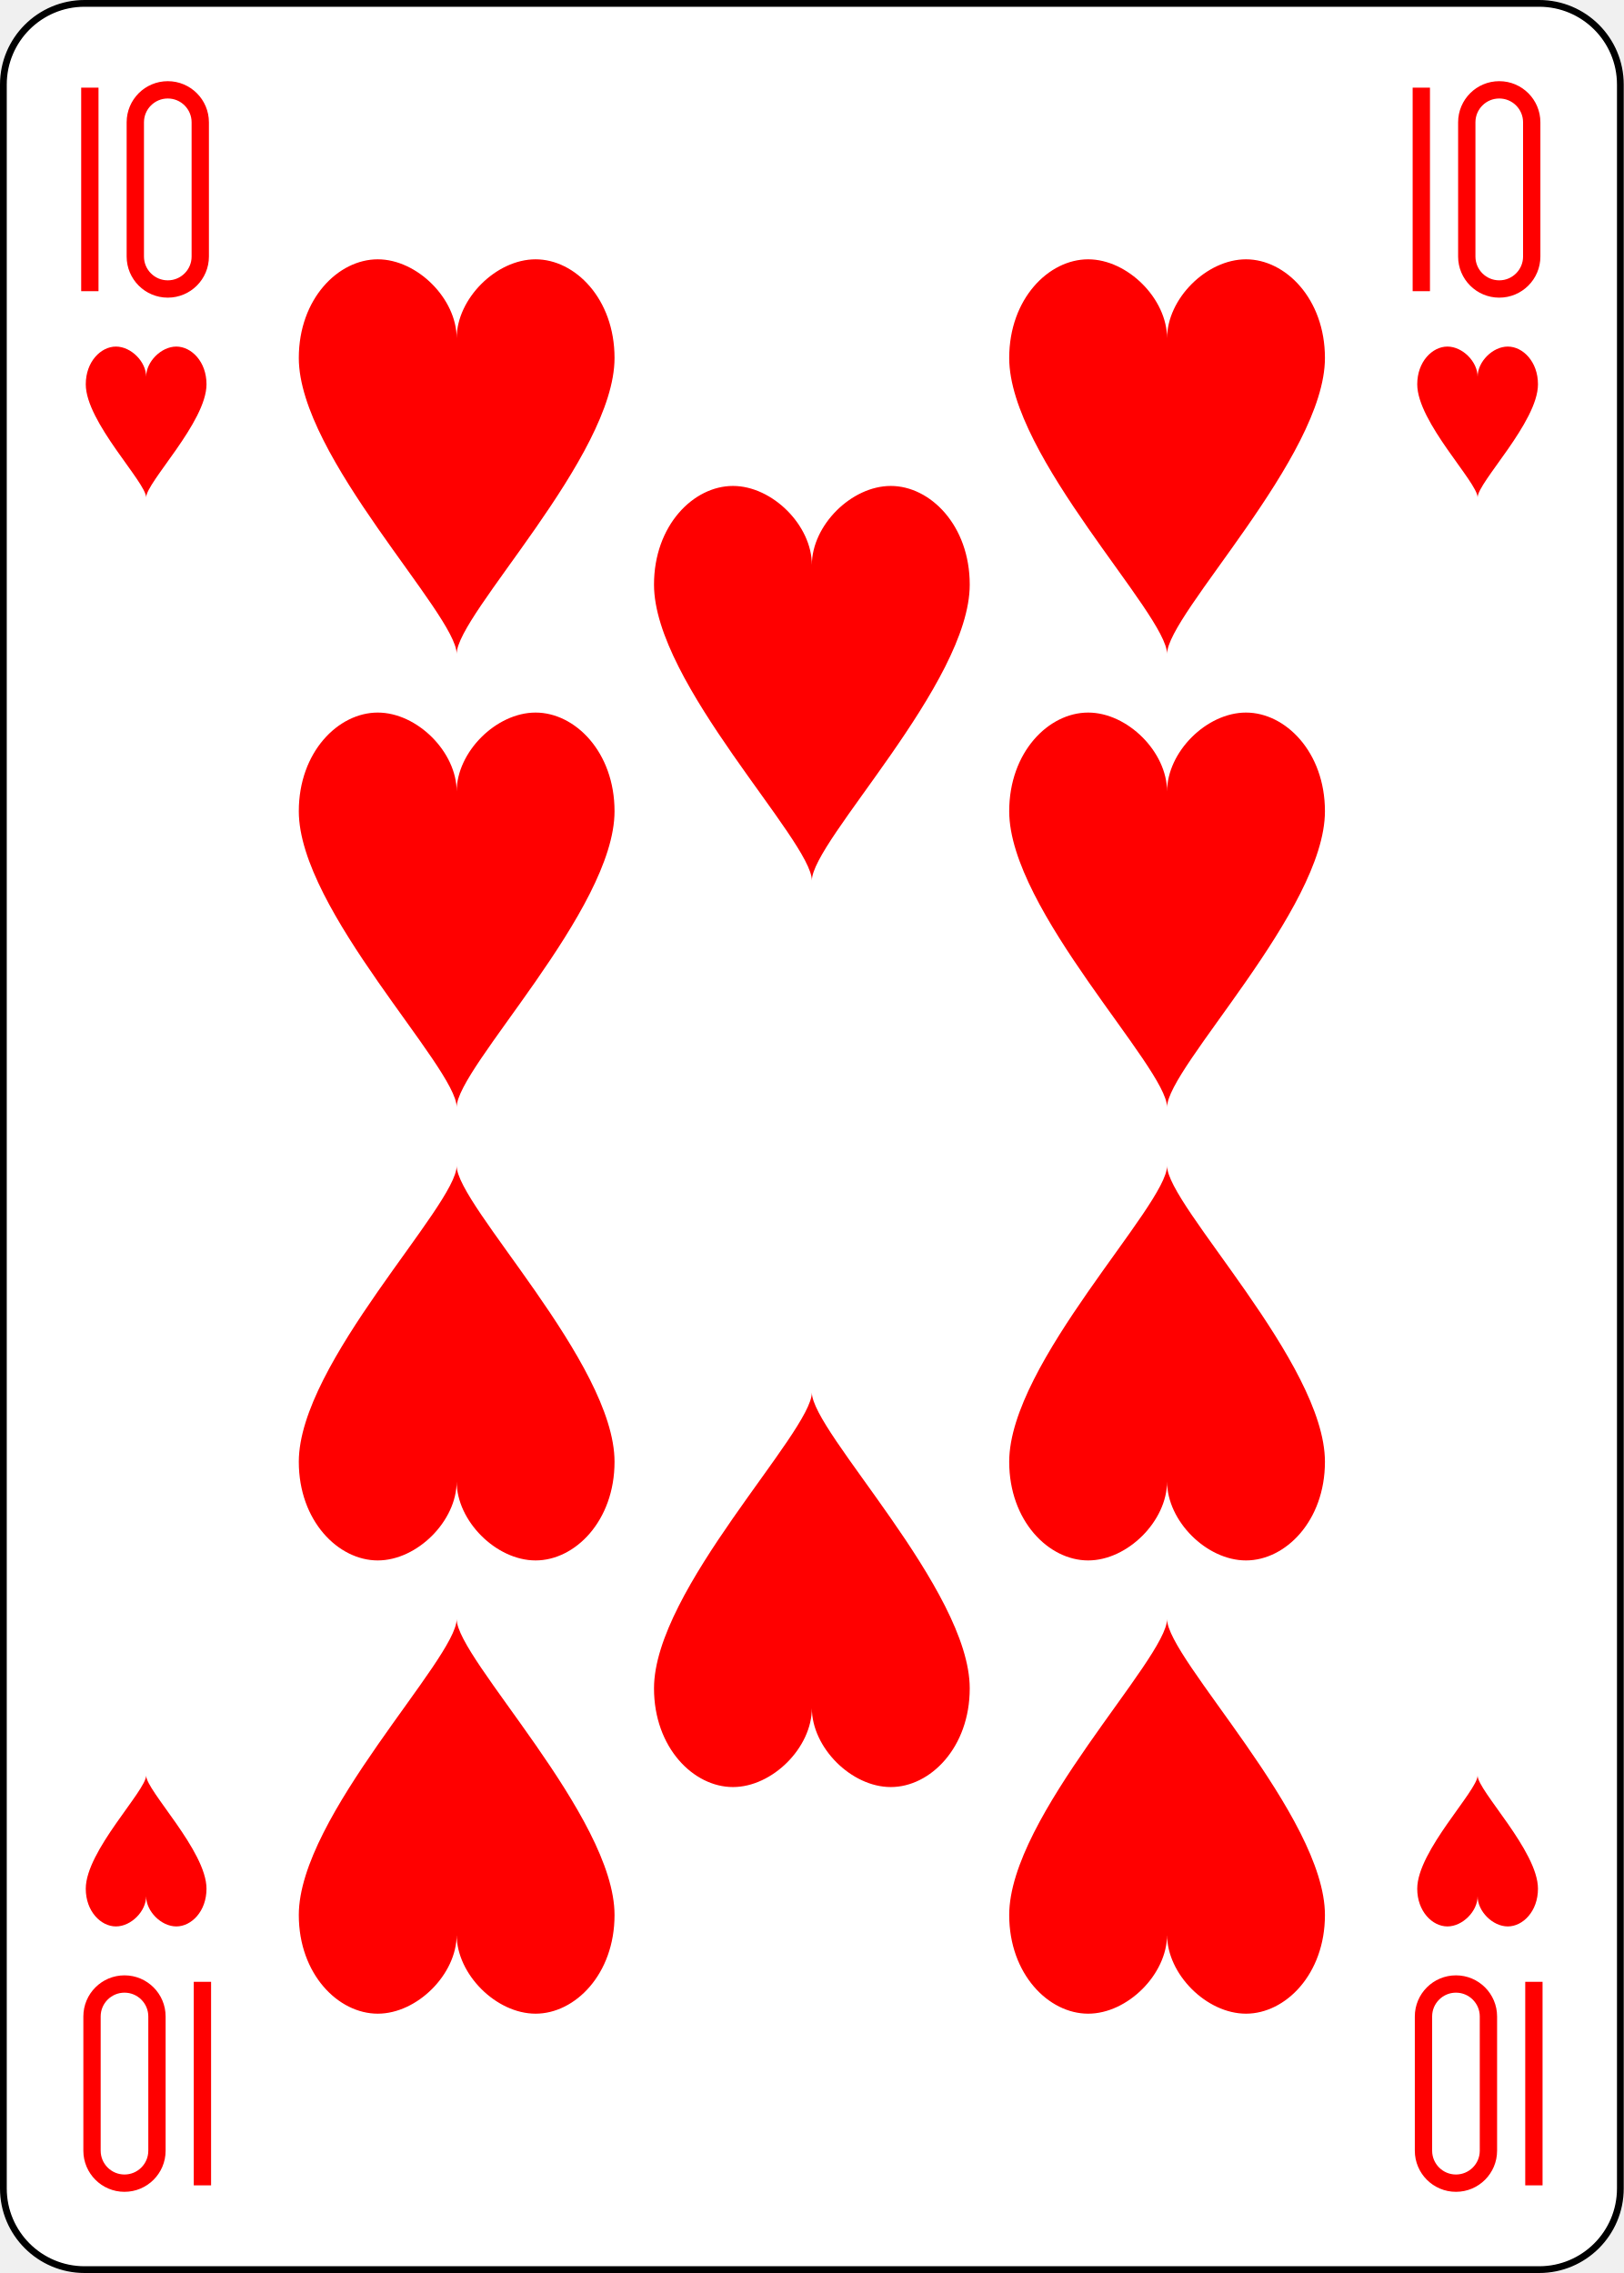
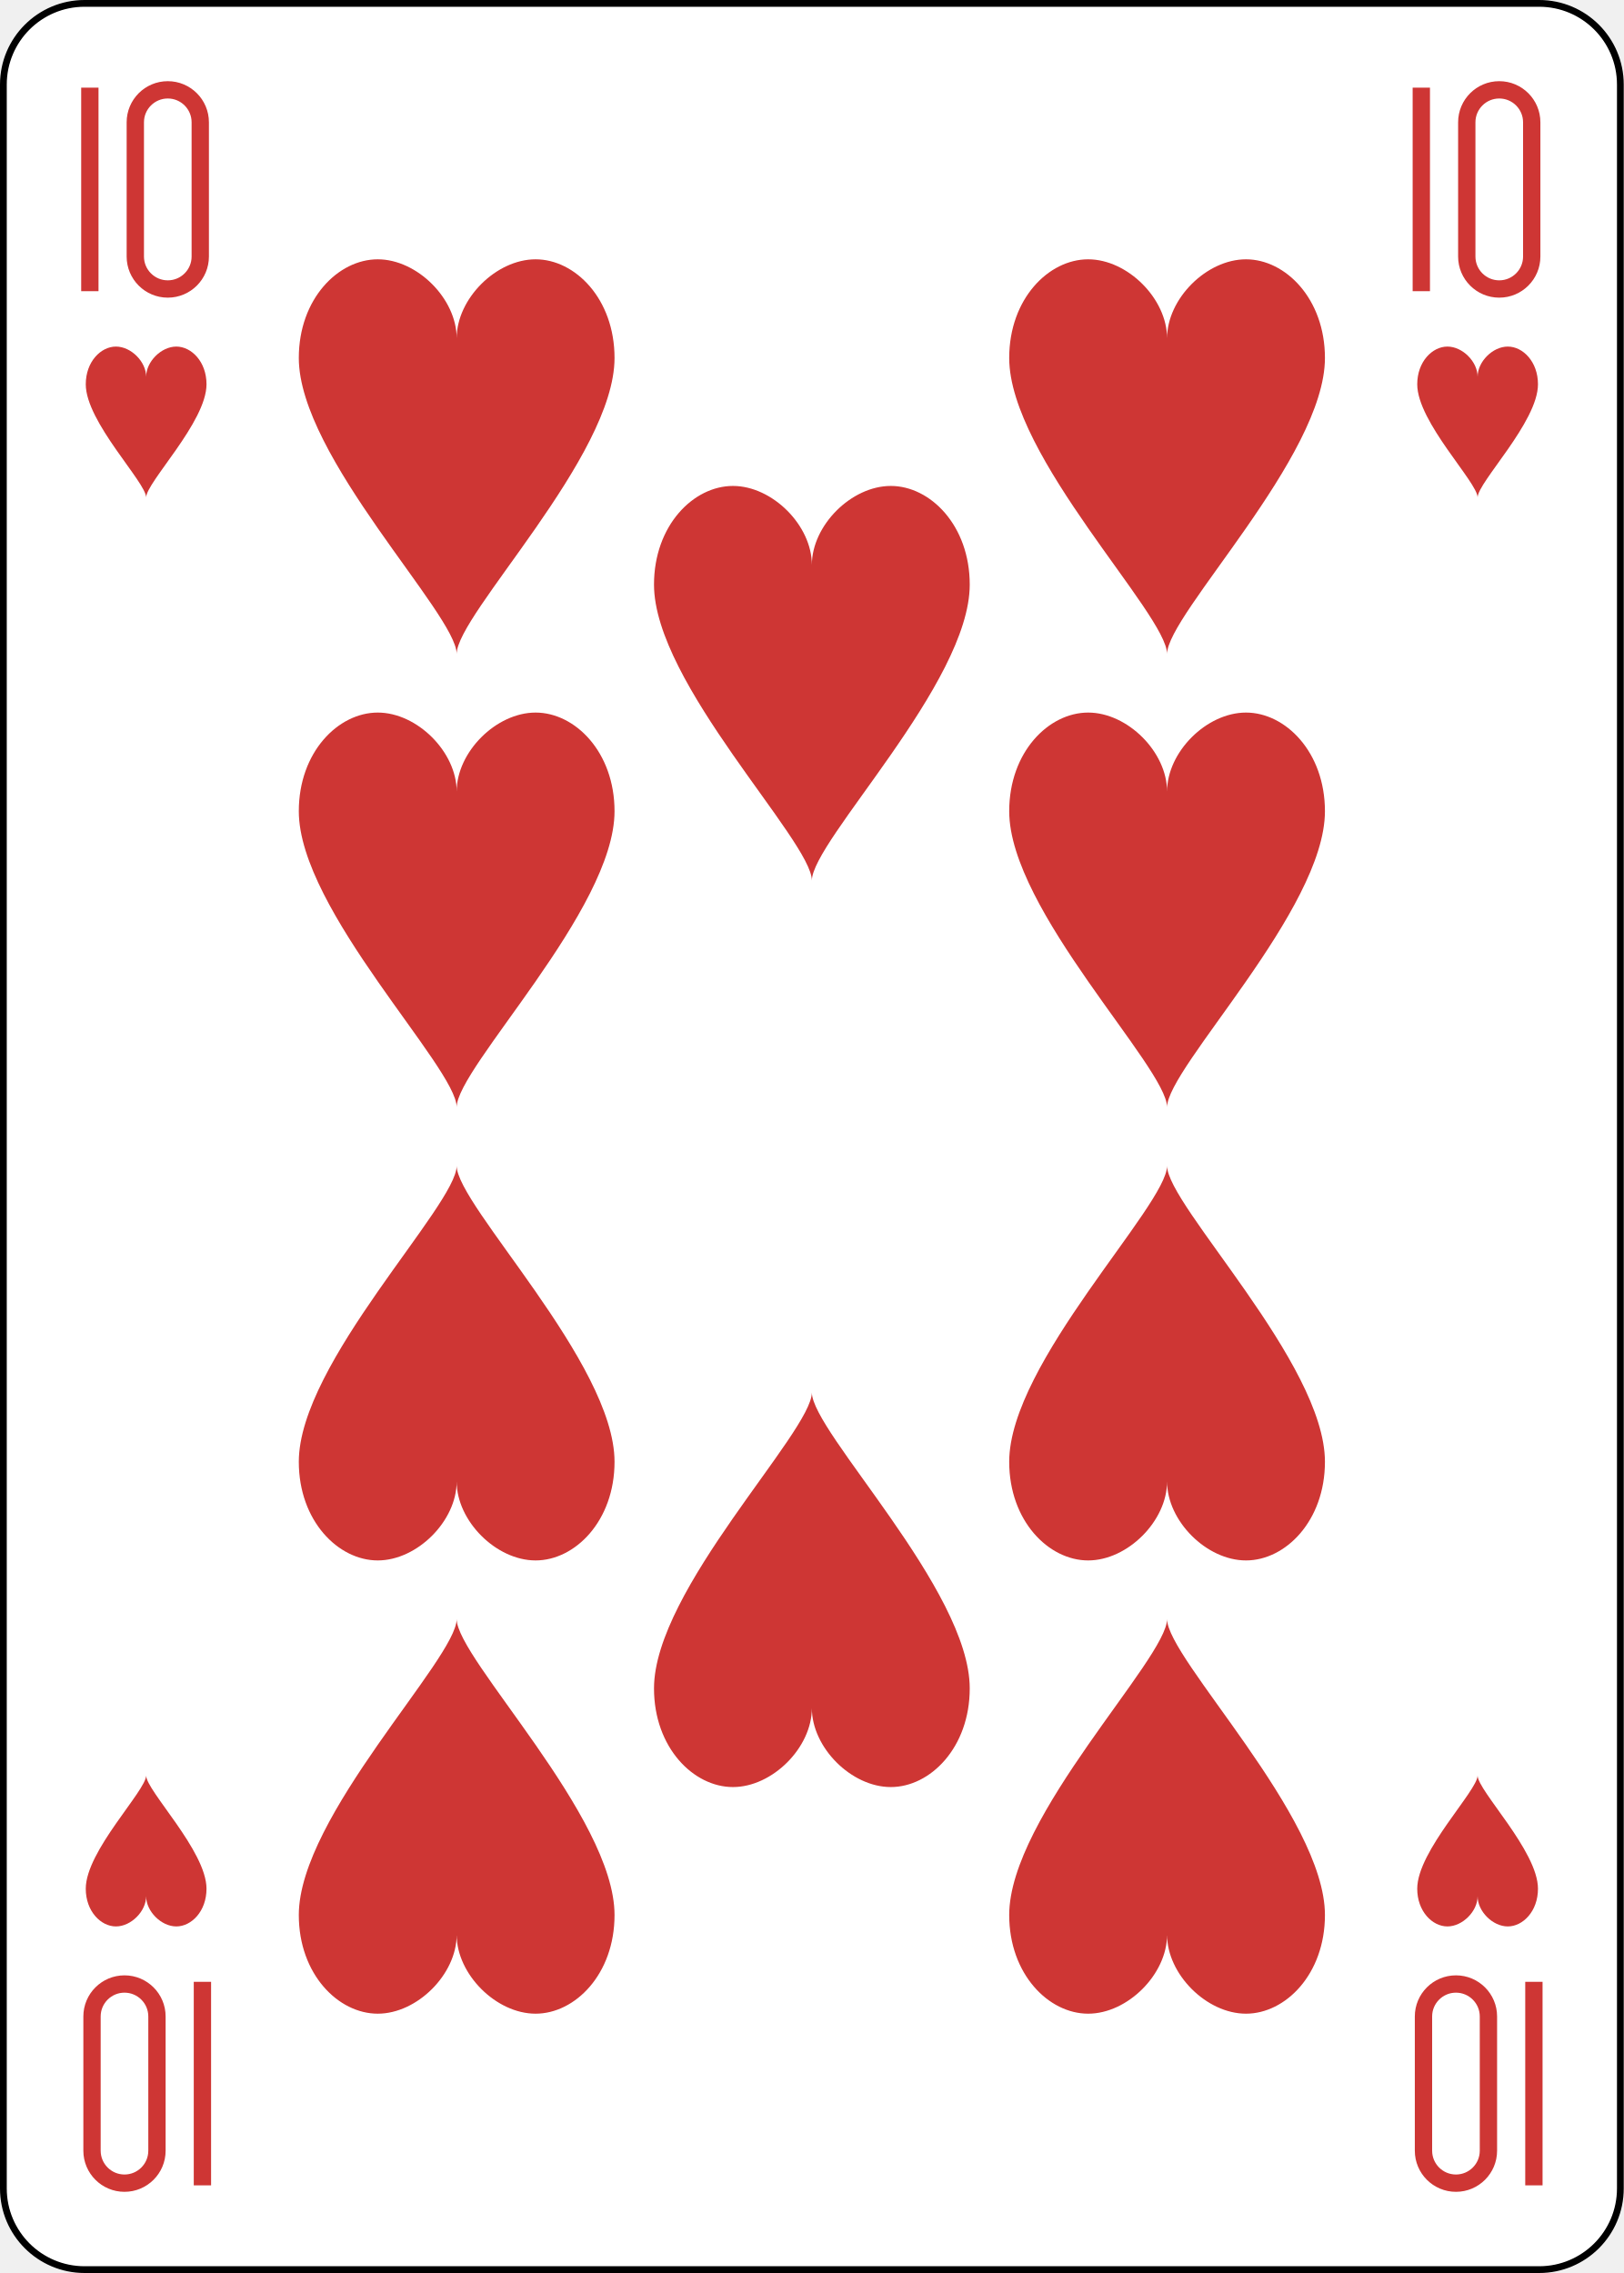
<svg xmlns="http://www.w3.org/2000/svg" xmlns:xlink="http://www.w3.org/1999/xlink" class="card" face="TH" height="3.5in" preserveAspectRatio="none" viewBox="-120 -168 240 336" width="2.5in">
  <defs>
    <symbol id="SHT" viewBox="-600 -600 1200 1200" preserveAspectRatio="xMinYMid">
-       <path d="M0 -300C0 -400 100 -500 200 -500C300 -500 400 -400 400 -250C400 0 0 400 0 500C0 400 -400 0 -400 -250C-400 -400 -300 -500 -200 -500C-100 -500 0 -400 -0 -300Z" fill="red" />
+       <path d="M0 -300C0 -400 100 -500 200 -500C300 -500 400 -400 400 -250C400 0 0 400 0 500C0 400 -400 0 -400 -250C-400 -400 -300 -500 -200 -500C-100 -500 0 -400 -0 -300Z" fill="#CE3634" />
    </symbol>
    <symbol id="VHT" viewBox="-500 -500 1000 1000" preserveAspectRatio="xMinYMid">
-       <path d="M-260 430L-260 -430M-50 0L-50 -310A150 150 0 0 1 250 -310L250 310A150 150 0 0 1 -50 310Z" stroke="red" stroke-width="80" stroke-linecap="square" stroke-miterlimit="1.5" fill="none" />
+       <path d="M-260 430L-260 -430M-50 0L-50 -310A150 150 0 0 1 250 -310L250 310A150 150 0 0 1 -50 310Z" stroke="#CE3634" stroke-width="80" stroke-linecap="square" stroke-miterlimit="1.5" fill="none" />
    </symbol>
  </defs>
  <rect width="239" height="335" x="-119.5" y="-167.5" rx="12" ry="12" fill="white" stroke="black" />
  <use xlink:href="#VHT" height="32" width="32" x="-114.4" y="-156" />
  <use xlink:href="#VHT" height="32" width="32" x="82.4" y="-156" />
  <use xlink:href="#SHT" height="26.769" width="26.769" x="-111.784" y="-119" />
  <use xlink:href="#SHT" height="26.769" width="26.769" x="85.016" y="-119" />
  <use xlink:href="#SHT" height="70" width="70" x="-87.501" y="-135.501" />
  <use xlink:href="#SHT" height="70" width="70" x="17.501" y="-135.501" />
  <use xlink:href="#SHT" height="70" width="70" x="-87.501" y="-68.5" />
  <use xlink:href="#SHT" height="70" width="70" x="17.501" y="-68.5" />
  <use xlink:href="#SHT" height="70" width="70" x="-35" y="-102" />
  <g transform="rotate(180)">
    <use xlink:href="#VHT" height="32" width="32" x="-114.4" y="-156" />
    <use xlink:href="#VHT" height="32" width="32" x="82.4" y="-156" />
    <use xlink:href="#SHT" height="26.769" width="26.769" x="-111.784" y="-119" />
    <use xlink:href="#SHT" height="26.769" width="26.769" x="85.016" y="-119" />
    <use xlink:href="#SHT" height="70" width="70" x="-87.501" y="-135.501" />
    <use xlink:href="#SHT" height="70" width="70" x="17.501" y="-135.501" />
    <use xlink:href="#SHT" height="70" width="70" x="-87.501" y="-68.5" />
    <use xlink:href="#SHT" height="70" width="70" x="17.501" y="-68.5" />
    <use xlink:href="#SHT" height="70" width="70" x="-35" y="-102" />
  </g>
</svg>
